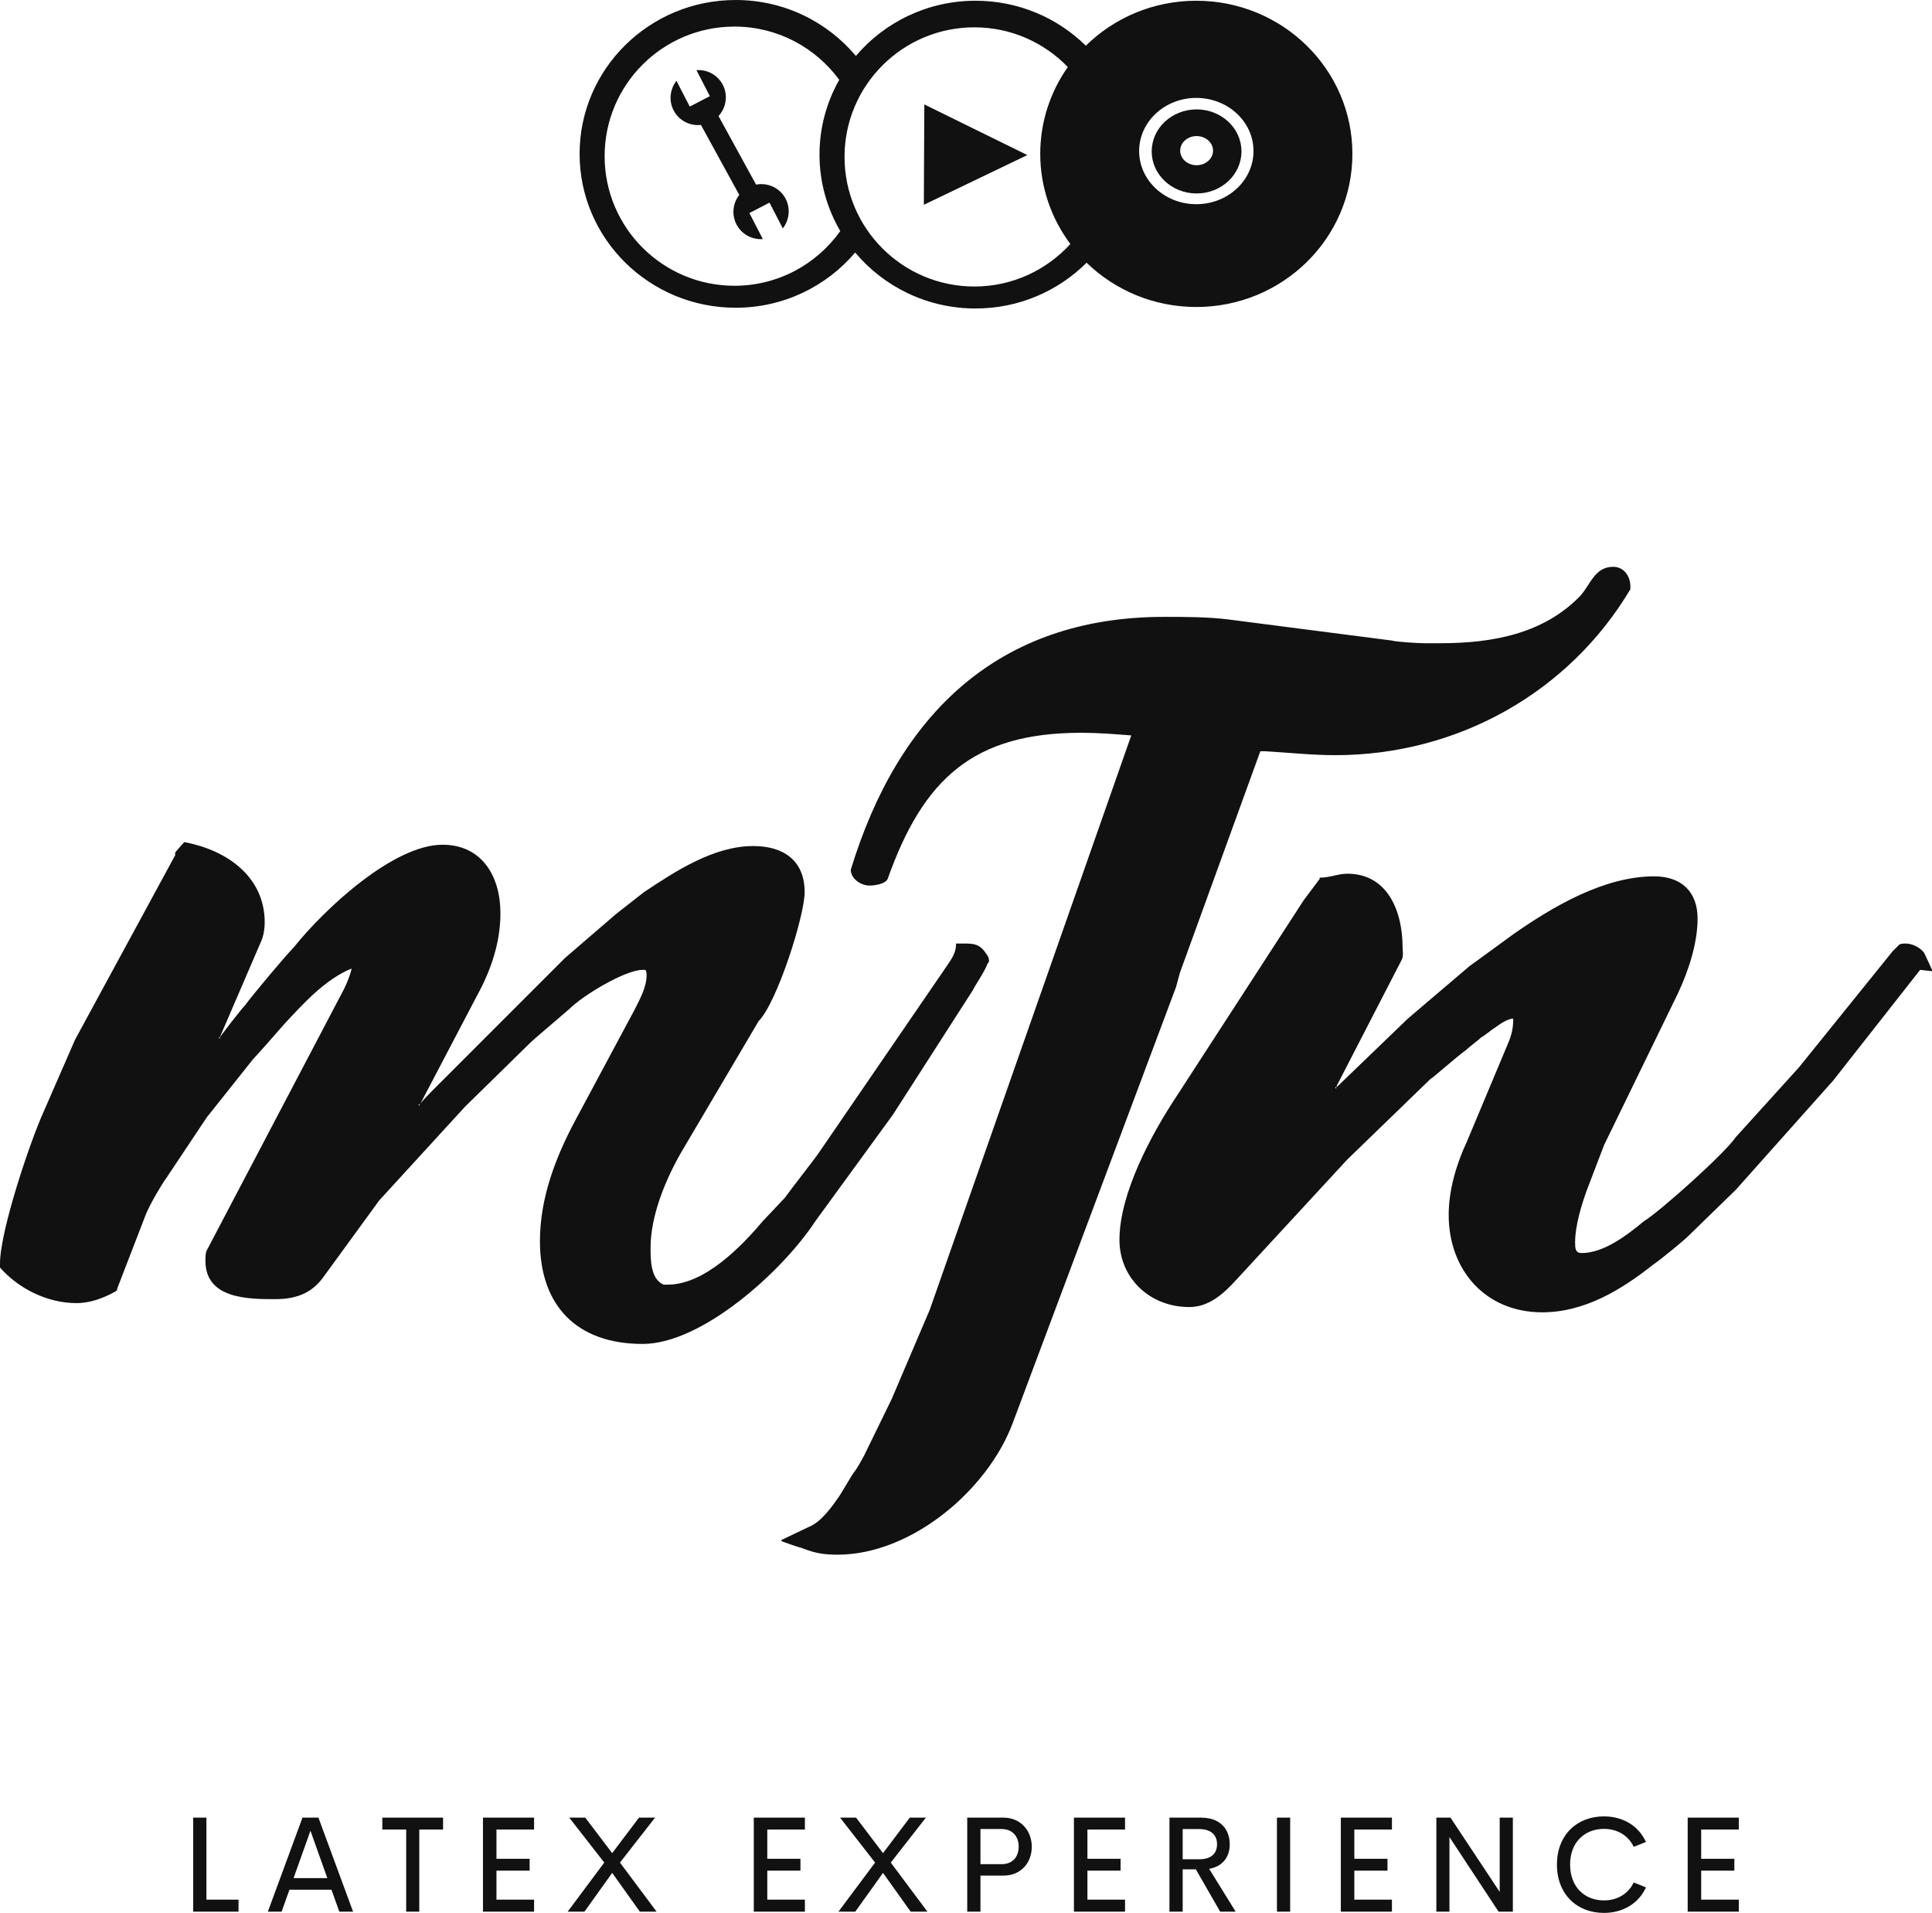
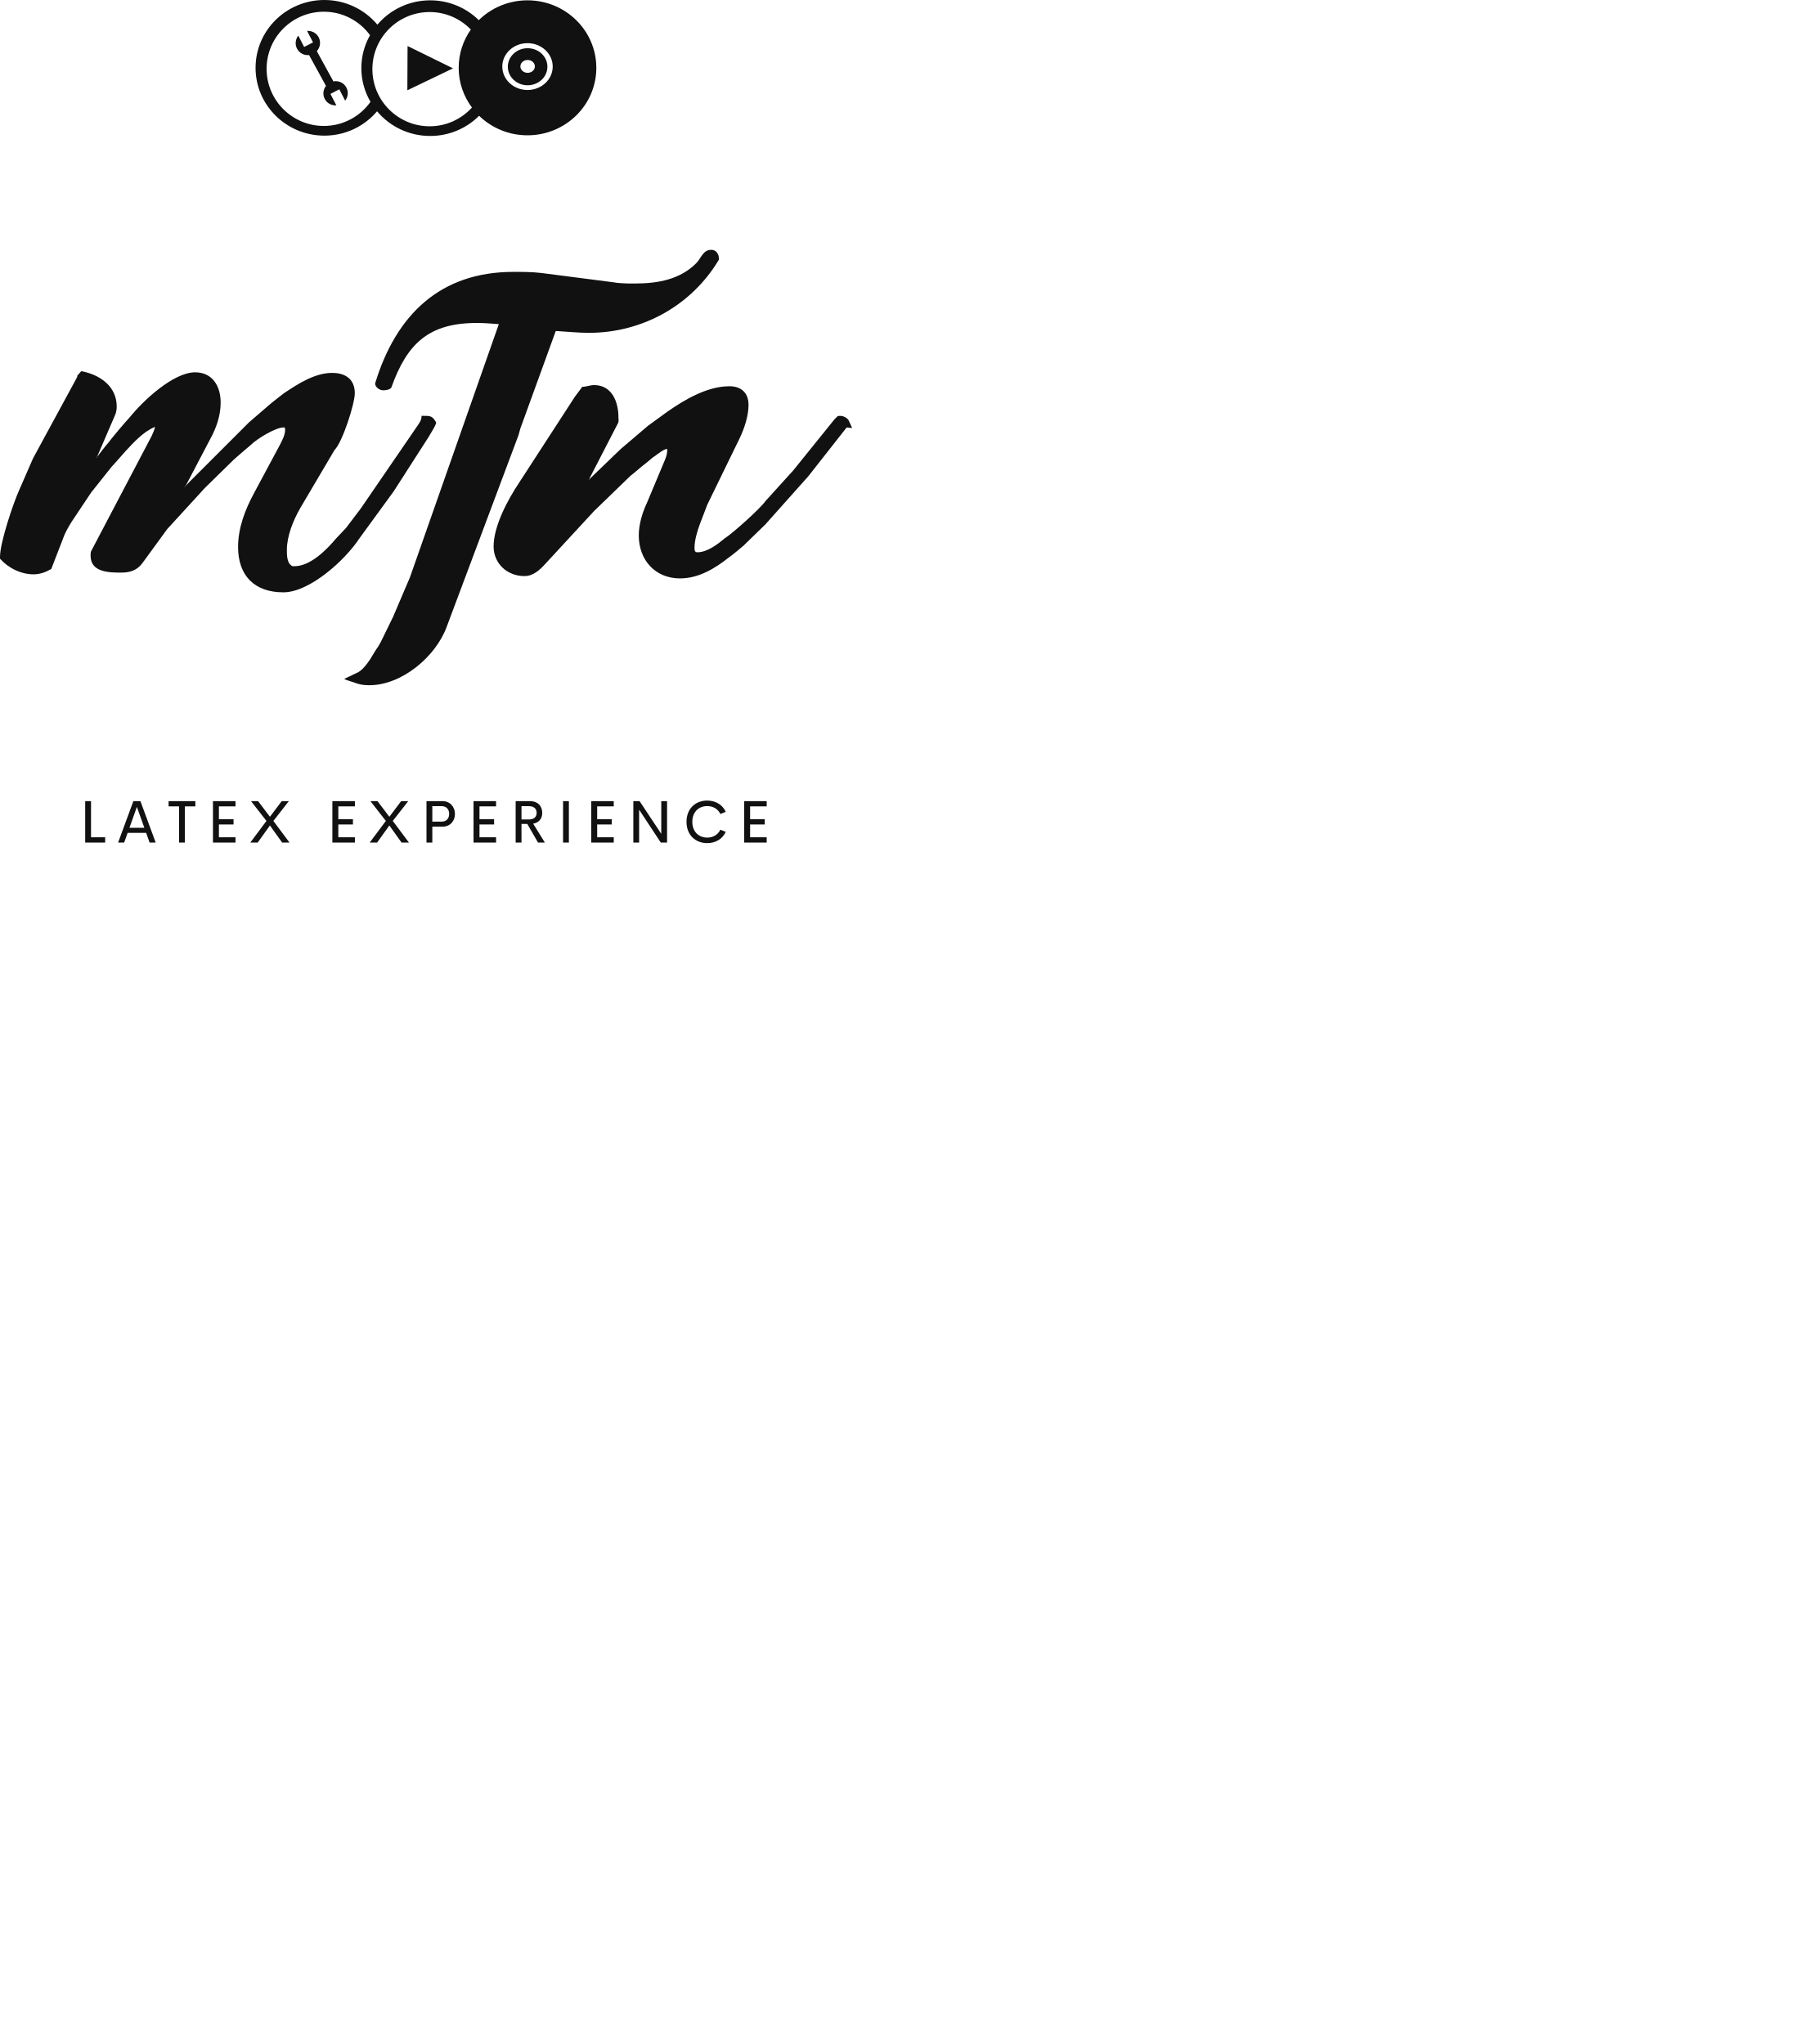
- <svg xmlns="http://www.w3.org/2000/svg" viewBox="0 0 150 148.493" preserveAspectRatio="xMidYMid meet" class="css-88gl6m" id="ecbfeecb">
+ <svg xmlns="http://www.w3.org/2000/svg" viewBox="0 0 320 360" height="360" width="320">
  <defs id="SvgjsDefs1270" />
  <g id="SvgjsG1271" featurekey="symbolFeature-0" transform="matrix(0.6449117,0,0,0.6449117,45,0)" fill="#111">
    <path d="M74.244,0.089c-5.195,0-9.898,2.069-13.299,5.413c-3.4-3.344-8.093-5.413-13.274-5.413c-5.789,0-10.963,2.586-14.41,6.645  C29.815,2.627,24.618,0,18.788,0C8.414,0,0,8.292,0,18.52c0,10.229,8.414,18.522,18.788,18.522c5.788,0,10.946-2.59,14.387-6.648  c3.447,4.115,8.661,6.738,14.496,6.738c5.229,0,9.958-2.111,13.364-5.51c3.396,3.293,8.058,5.33,13.209,5.33  c10.378,0,18.792-8.252,18.792-18.431C93.036,8.34,84.622,0.089,74.244,0.089z M18.646,34.397c-8.631,0-15.633-6.984-15.633-15.601  c0-8.612,7.002-15.596,15.633-15.596c5.185,0,9.765,2.532,12.61,6.408c-1.508,2.667-2.375,5.733-2.375,9.001  c0,3.354,0.918,6.491,2.5,9.204C28.549,31.792,23.91,34.397,18.646,34.397z M47.528,34.487c-8.63,0-15.633-6.984-15.633-15.602  c0-8.612,7.002-15.596,15.633-15.596c4.42,0,8.404,1.838,11.248,4.778c-2.09,2.971-3.32,6.569-3.32,10.453  c0,4.062,1.355,7.806,3.624,10.851C56.22,32.507,52.111,34.487,47.528,34.487z M74.244,24.579c-3.8,0-6.882-2.866-6.882-6.397  c0-3.531,3.082-6.396,6.882-6.396c3.801,0,6.886,2.865,6.886,6.396C81.129,21.713,78.044,24.579,74.244,24.579z" />
    <path d="M74.28,13.168c-2.983,0-5.406,2.266-5.406,5.057c0,2.794,2.423,5.062,5.406,5.062c2.985,0,5.401-2.268,5.401-5.062  C79.681,15.434,77.265,13.168,74.28,13.168z M74.28,19.889c-1.095,0-1.977-0.785-1.977-1.755c0-0.967,0.882-1.755,1.977-1.755  c1.093,0,1.979,0.788,1.979,1.755C76.258,19.104,75.373,19.889,74.28,19.889z" />
    <polygon points="41.501,12.57 41.471,18.61 41.444,24.649 47.672,21.657 53.9,18.665 47.7,15.618 " />
    <path d="M21.245,22.222l-4.521-8.254c0.918-0.999,1.17-2.491,0.518-3.757c-0.624-1.206-1.893-1.86-3.176-1.767l1.618,3.131  l-2.421,1.254l-1.602-3.101c-0.774,0.992-0.955,2.374-0.345,3.555c0.642,1.242,1.971,1.898,3.293,1.756l4.614,8.422  c-0.77,0.992-0.948,2.369-0.339,3.547c0.623,1.207,1.893,1.861,3.175,1.768l-1.618-3.131l2.421-1.254l1.602,3.102  c0.774-0.992,0.955-2.375,0.346-3.557C24.123,22.61,22.653,21.95,21.245,22.222z" />
  </g>
  <g id="SvgjsG1272" featurekey="nameFeature-0" transform="matrix(2.55615,0,0,2.55615,4.396586,11.38353)" fill="#111">
    <path d="M3.6 21.52 l0 -0.08 s0.16 -0.2 0.28 -0.32 c1.28 0.24 2.44 1.04 2.44 2.44 c0 0.2 -0.04 0.44 -0.12 0.6 l-1.24 2.88 c0.12 -0.16 0.64 -0.84 0.76 -0.96 c0.2 -0.28 1.24 -1.52 1.48 -1.76 c0.96 -1.2 3.04 -3.12 4.52 -3.12 c1.2 0 1.76 0.96 1.76 2.08 c0 0.88 -0.28 1.72 -0.72 2.52 l-1.72 3.28 c0.04 -0.08 0.32 -0.36 0.36 -0.4 l4.04 -4.04 l1.44 -1.24 c0.08 -0.08 0.76 -0.6 0.96 -0.76 c0.96 -0.64 2.12 -1.4 3.32 -1.4 c0.92 0 1.56 0.44 1.56 1.4 c0 0.72 -0.84 3.36 -1.4 3.92 l-2.36 4 c-0.48 0.84 -0.92 1.92 -0.92 2.88 c0 0.36 0 0.96 0.4 1.12 l0.12 0 c1.12 0 2.24 -1.16 2.88 -1.92 c0.12 -0.12 0.6 -0.64 0.68 -0.72 c0.2 -0.28 0.92 -1.2 1 -1.32 l3.92 -5.72 c0.16 -0.24 0.28 -0.4 0.28 -0.68 l0.2 0 c0.32 0 0.52 0 0.72 0.32 c0.04 0.04 0.08 0.12 0.08 0.2 c0 0.04 0 0.04 -0.04 0.08 c-0.08 0.24 -0.44 0.76 -0.44 0.8 l-2.44 3.8 l-2.36 3.24 c-1 1.52 -3.44 3.72 -5.24 3.72 c-2 0 -3.12 -1.16 -3.12 -3.12 c0 -1.32 0.48 -2.56 1.08 -3.68 l1.8 -3.36 c0.16 -0.32 0.36 -0.68 0.36 -1.04 c0 -0.04 0 -0.12 -0.04 -0.16 l-0.08 0 c-0.52 0 -1.8 0.76 -2.24 1.2 c-0.28 0.24 -1.08 0.92 -1.16 1 l-2 1.96 l-2.6 2.84 l-1.72 2.36 c-0.36 0.48 -0.84 0.64 -1.44 0.64 c-0.8 0 -2.12 0 -2.12 -1.16 c0 -0.12 0 -0.24 0.04 -0.32 l4.16 -7.92 c0.08 -0.16 0.2 -0.44 0.24 -0.64 c-0.8 0.32 -1.48 1.08 -2.04 1.68 c-0.24 0.28 -0.88 1 -0.96 1.08 l-1.4 1.76 l-1.2 1.8 c-0.2 0.28 -0.48 0.76 -0.64 1.12 l-0.88 2.28 c0 0.04 0 0.04 -0.04 0.08 c-0.36 0.2 -0.76 0.36 -1.2 0.36 c-0.88 0 -1.76 -0.44 -2.32 -1.08 l0 -0.12 c0 -1 0.92 -3.72 1.32 -4.6 l0.96 -2.2 z M11 29.08 l0 0.04 c0.04 0 0.04 -0.04 0 -0.04 z M4.96 27.08 l0 -0.04 c-0.04 0 -0.04 0.04 0 0.04 z M42.041 15.08 c1.56 0 3.12 -0.28 4.24 -1.44 c0.32 -0.36 0.44 -0.88 1 -0.88 c0.32 0 0.52 0.28 0.52 0.6 l0 0.08 c-1.88 3.16 -5.28 5.04 -8.96 5.04 c-0.72 0 -1.44 -0.08 -2.16 -0.12 l-0.12 0 l-2.44 6.72 l-0.12 0.44 l-4.96 13.24 c-0.76 2.04 -3.08 4 -5.32 4 c-0.4 0 -0.68 -0.04 -1.08 -0.2 c-0.16 -0.04 -0.6 -0.2 -0.6 -0.2 l-0.04 -0.04 l0.84 -0.4 c0.4 -0.16 0.72 -0.64 0.92 -0.92 c0.08 -0.12 0.36 -0.6 0.44 -0.72 c0.08 -0.08 0.28 -0.44 0.32 -0.52 l0.84 -1.72 l1.16 -2.72 l6.12 -17.44 c-0.52 -0.04 -1 -0.08 -1.52 -0.08 c-3.28 0 -4.8 1.4 -5.88 4.44 c-0.08 0.16 -0.4 0.2 -0.56 0.2 c-0.24 0 -0.56 -0.2 -0.56 -0.48 c1.44 -4.72 4.48 -7.68 9.52 -7.68 c0.64 0 1.32 0 1.96 0.08 l4.96 0.64 c0.12 0.04 0.8 0.08 0.96 0.08 l0.52 0 z M38.362 22.24 l0 -0.04 c0.32 0 0.56 -0.12 0.84 -0.12 c1.24 0 1.68 1.16 1.68 2.24 c0 0.08 0.04 0.28 -0.04 0.4 l-1.96 3.8 l0 0.04 l2.16 -2.08 l1.88 -1.6 c0.12 -0.08 1.04 -0.76 1.32 -0.96 c1.2 -0.84 2.76 -1.76 4.28 -1.76 c0.84 0 1.32 0.48 1.32 1.28 c0 0.76 -0.28 1.6 -0.6 2.28 l-2.24 4.6 l-0.52 1.36 c-0.16 0.44 -0.36 1.08 -0.36 1.6 c0 0.16 0 0.32 0.2 0.32 c0.68 0 1.4 -0.56 1.88 -0.96 c0.52 -0.32 2.48 -2.08 2.8 -2.56 l1.92 -2.12 l2.84 -3.52 l0.2 -0.2 c0.04 -0.04 0.16 -0.04 0.2 -0.04 c0.2 0 0.44 0.12 0.56 0.28 c0.08 0.16 0.24 0.52 0.24 0.52 l0 0.04 l-0.36 -0.04 l-2.64 3.36 l-2.96 3.32 l-1.48 1.44 c-0.08 0.08 -0.8 0.68 -1.04 0.84 c-0.96 0.76 -2.08 1.44 -3.36 1.44 c-1.72 0 -2.84 -1.28 -2.84 -2.96 c0 -0.76 0.24 -1.56 0.56 -2.24 l1.24 -2.96 c0.12 -0.28 0.16 -0.48 0.16 -0.76 c-0.16 0 -0.4 0.16 -0.56 0.28 c-0.08 0.04 -0.36 0.28 -0.4 0.28 c-0.08 0.08 -0.4 0.32 -0.48 0.4 c-0.28 0.2 -1 0.84 -1.08 0.88 l-2.52 2.44 l-3.36 3.64 c-0.4 0.44 -0.84 0.84 -1.44 0.84 c-1.2 0 -2.12 -0.88 -2.12 -2.04 c0 -1.4 0.96 -3.2 1.76 -4.4 l3.84 -5.92 z M38.842 28.6 c0.04 0 0.04 -0.04 0 -0.04 l0 0.04 z" />
  </g>
  <g id="SvgjsG1273" featurekey="sloganFeature-0" transform="matrix(0.5283995,0,0,0.5283995,13.89057,137.8265)" fill="#111">
    <path d="M4.043 18.242 l4.717 0 l0 1.758 l-6.66 0 l0 -13.809 l1.943 0 l0 12.051 z M23.567 20 l-1.152 -3.223 l-6.172 0 l-1.152 3.223 l-2.022 0 l5.088 -13.809 l2.344 0 l5.088 13.809 l-2.022 0 z M16.848 15.078 l4.961 0 l-2.481 -6.963 z M38.814 6.191 l0 1.748 l-3.496 0 l0 12.061 l-1.924 0 l0 -12.061 l-3.506 0 l0 -1.748 l8.926 0 z M52.186 7.939 l-5.527 0 l0 4.297 l4.873 0 l0 1.738 l-4.873 0 l0 4.268 l5.527 0 l0 1.758 l-7.51 0 l0 -13.809 l7.51 0 l0 1.748 z M57.12 20 l5.381 -7.207 l-5.146 -6.602 l2.353 0 l3.955 5.215 l3.936 -5.215 l2.363 0 l-5.156 6.602 l5.381 7.207 l-2.461 0 l-4.062 -5.693 l-4.072 5.693 l-2.471 0 z M91.979 7.939 l-5.527 0 l0 4.297 l4.873 0 l0 1.738 l-4.873 0 l0 4.268 l5.527 0 l0 1.758 l-7.51 0 l0 -13.809 l7.51 0 l0 1.748 z M96.913 20 l5.381 -7.207 l-5.146 -6.602 l2.353 0 l3.955 5.215 l3.936 -5.215 l2.363 0 l-5.156 6.602 l5.381 7.207 l-2.461 0 l-4.062 -5.693 l-4.072 5.693 l-2.471 0 z M121.154 6.191 c2.529 0 4.16 1.914 4.16 4.277 c0 2.393 -1.631 4.238 -4.16 4.238 l-3.379 0 l0 5.293 l-1.943 0 l0 -13.809 l5.322 0 z M120.861 13.027 c1.621 0 2.529 -1.045 2.529 -2.588 c0 -1.484 -0.908 -2.578 -2.529 -2.578 l-3.086 0 l0 5.166 l3.086 0 z M139.018 7.939 l-5.527 0 l0 4.297 l4.873 0 l0 1.738 l-4.873 0 l0 4.268 l5.527 0 l0 1.758 l-7.51 0 l0 -13.809 l7.51 0 l0 1.748 z M152.996 20 l-3.574 -6.211 l-1.934 0 l0 6.211 l-1.943 0 l0 -13.809 l4.648 0 c2.891 0 4.209 1.768 4.209 3.936 c0 1.924 -1.133 3.262 -3.027 3.584 l3.897 6.289 l-2.275 0 z M147.488 7.871 l0 4.434 l2.441 0 c1.797 0 2.607 -0.898 2.607 -2.207 c0 -1.289 -0.811 -2.227 -2.607 -2.227 l-2.441 0 z M161.338 20 l0 -13.809 l1.943 0 l0 13.809 l-1.943 0 z M178.235 7.939 l-5.527 0 l0 4.297 l4.873 0 l0 1.738 l-4.873 0 l0 4.268 l5.527 0 l0 1.758 l-7.51 0 l0 -13.809 l7.51 0 l0 1.748 z M194.068 6.191 l1.934 0 l0 13.809 l-2.1 0 l-7.217 -10.957 l0 10.957 l-1.924 0 l0 -13.809 l2.08 0 l7.227 10.908 l0 -10.908 z M209.383 20.186 c-3.916 0 -6.904 -2.686 -6.904 -7.1 c0 -4.394 2.988 -7.08 6.904 -7.08 c2.793 0 5.107 1.387 6.172 3.76 l-1.797 0.713 c-0.801 -1.69 -2.432 -2.637 -4.375 -2.637 c-2.773 0 -4.971 1.914 -4.971 5.244 c0 3.35 2.197 5.264 4.971 5.264 c1.943 0 3.574 -0.947 4.375 -2.637 l1.797 0.723 c-1.065 2.363 -3.379 3.75 -6.172 3.75 z M229.2 7.939 l-5.527 0 l0 4.297 l4.873 0 l0 1.738 l-4.873 0 l0 4.268 l5.527 0 l0 1.758 l-7.51 0 l0 -13.809 l7.51 0 l0 1.748 z" />
  </g>
</svg>
